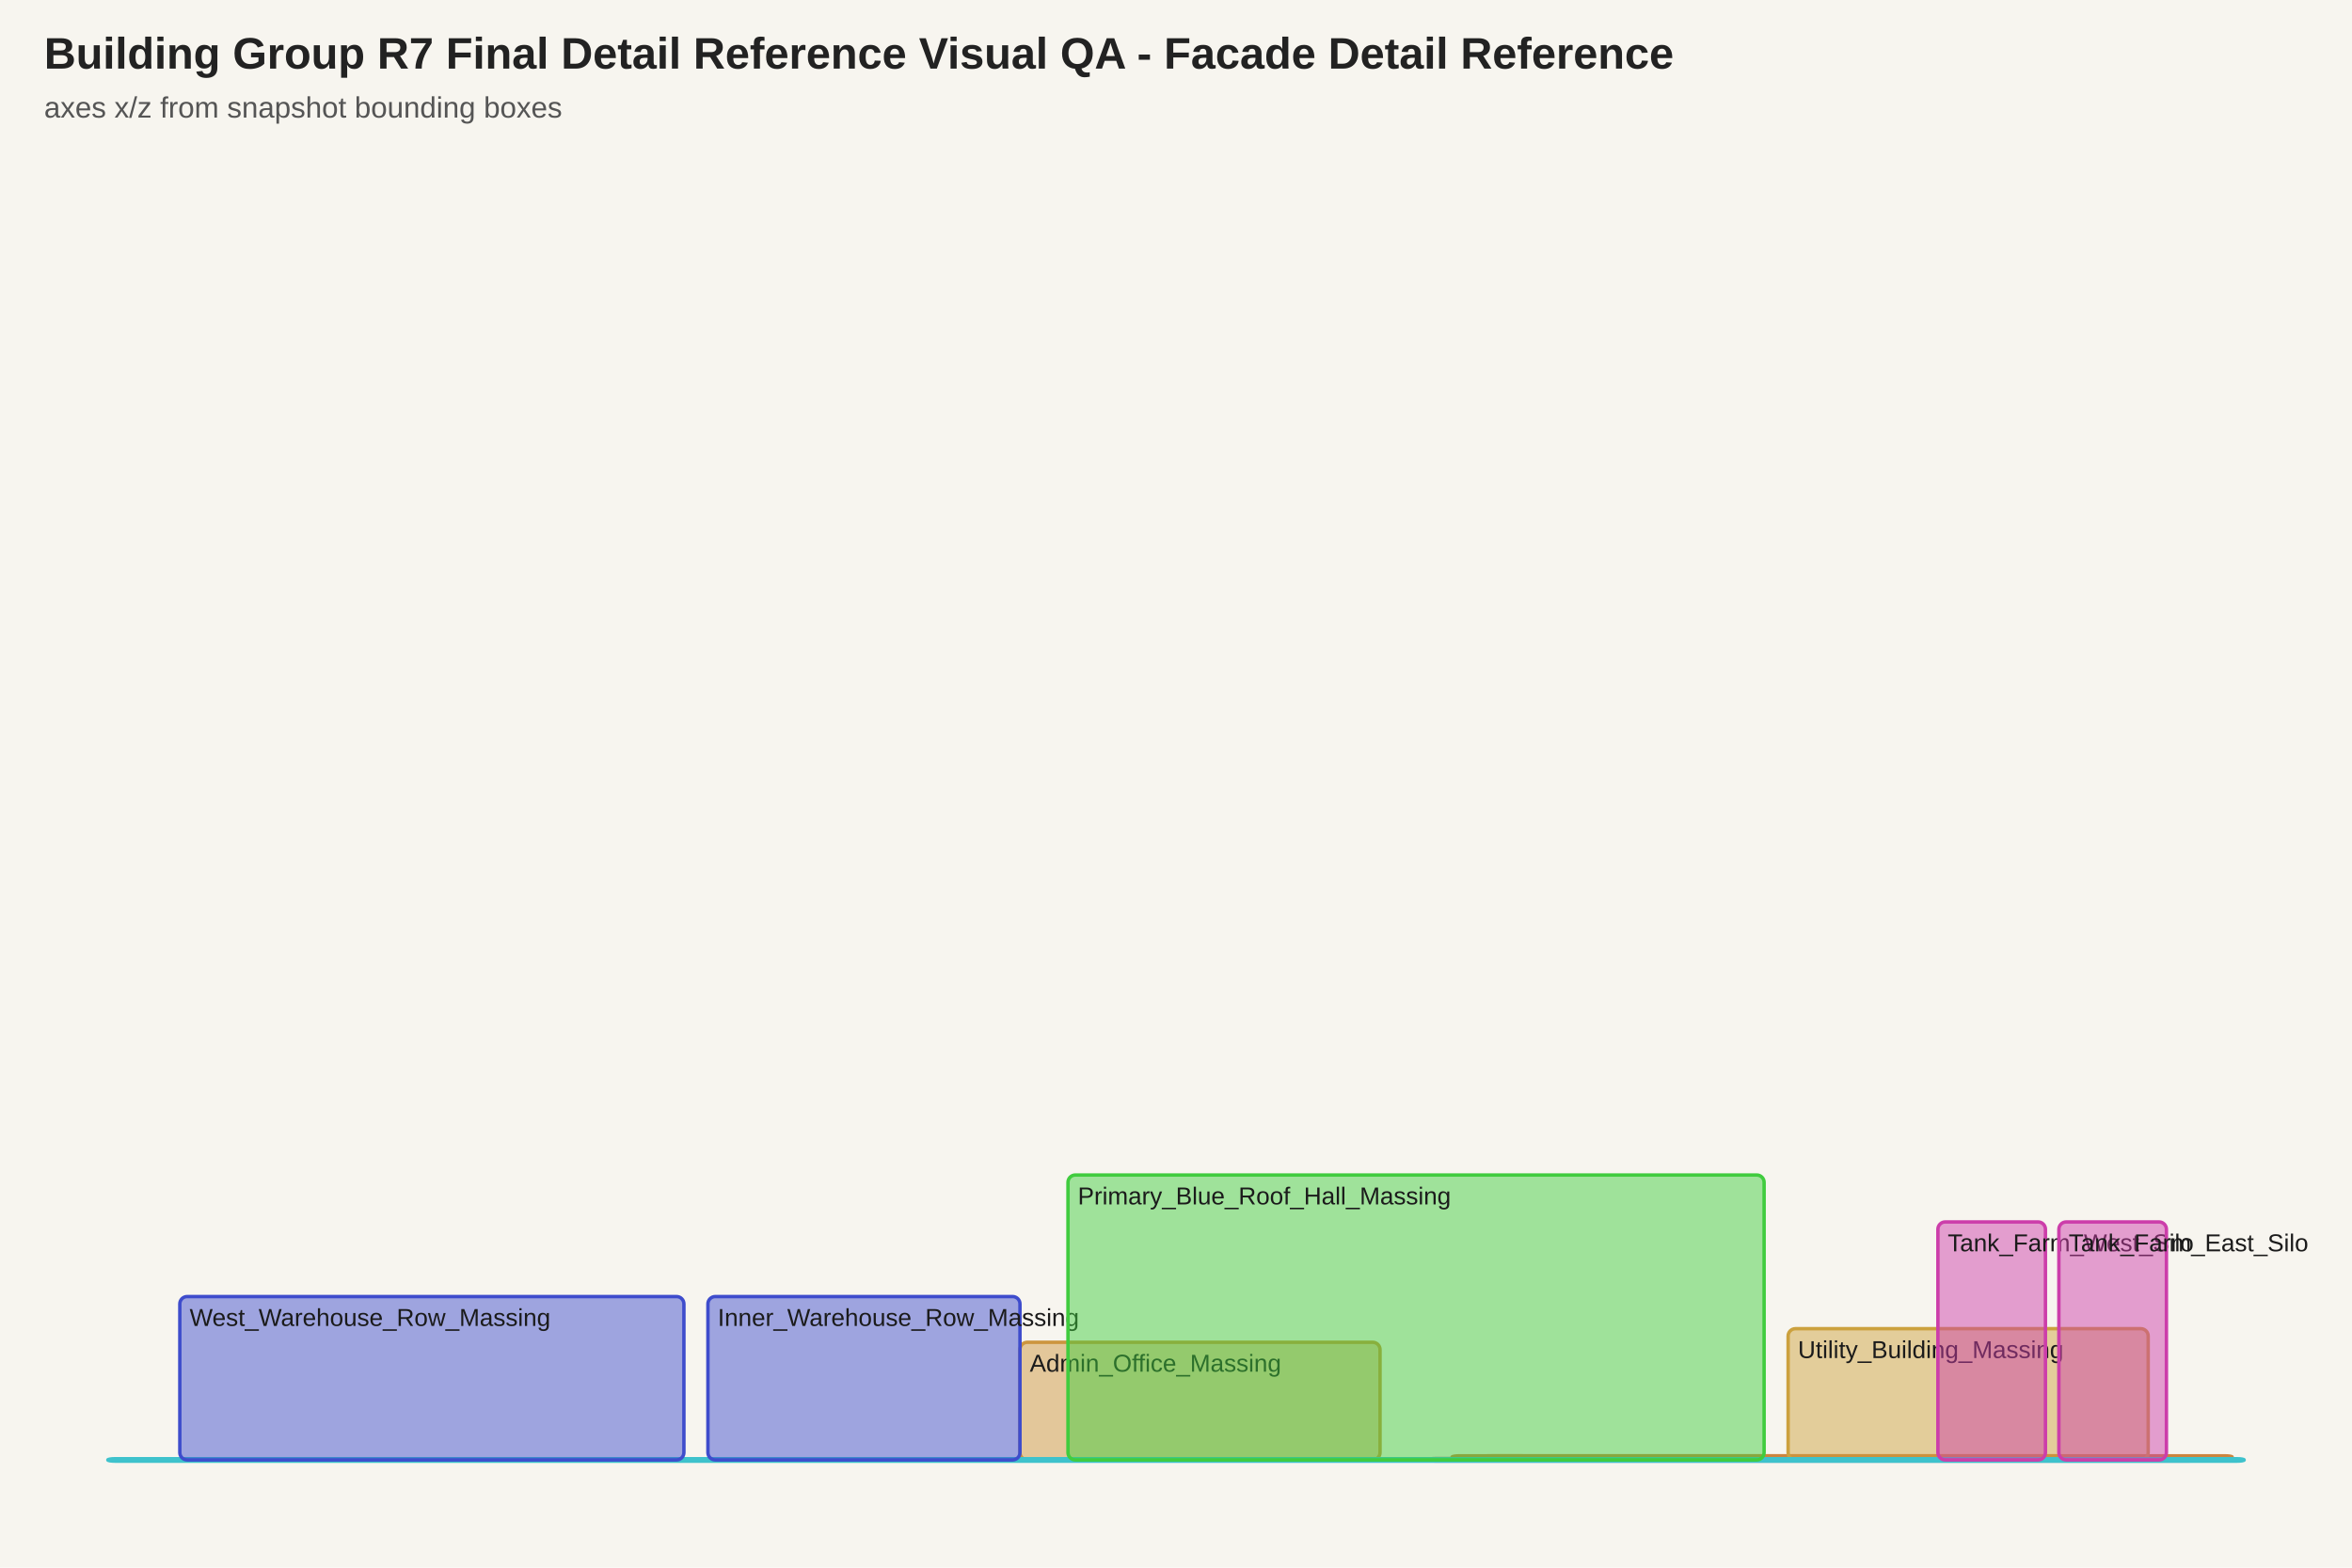
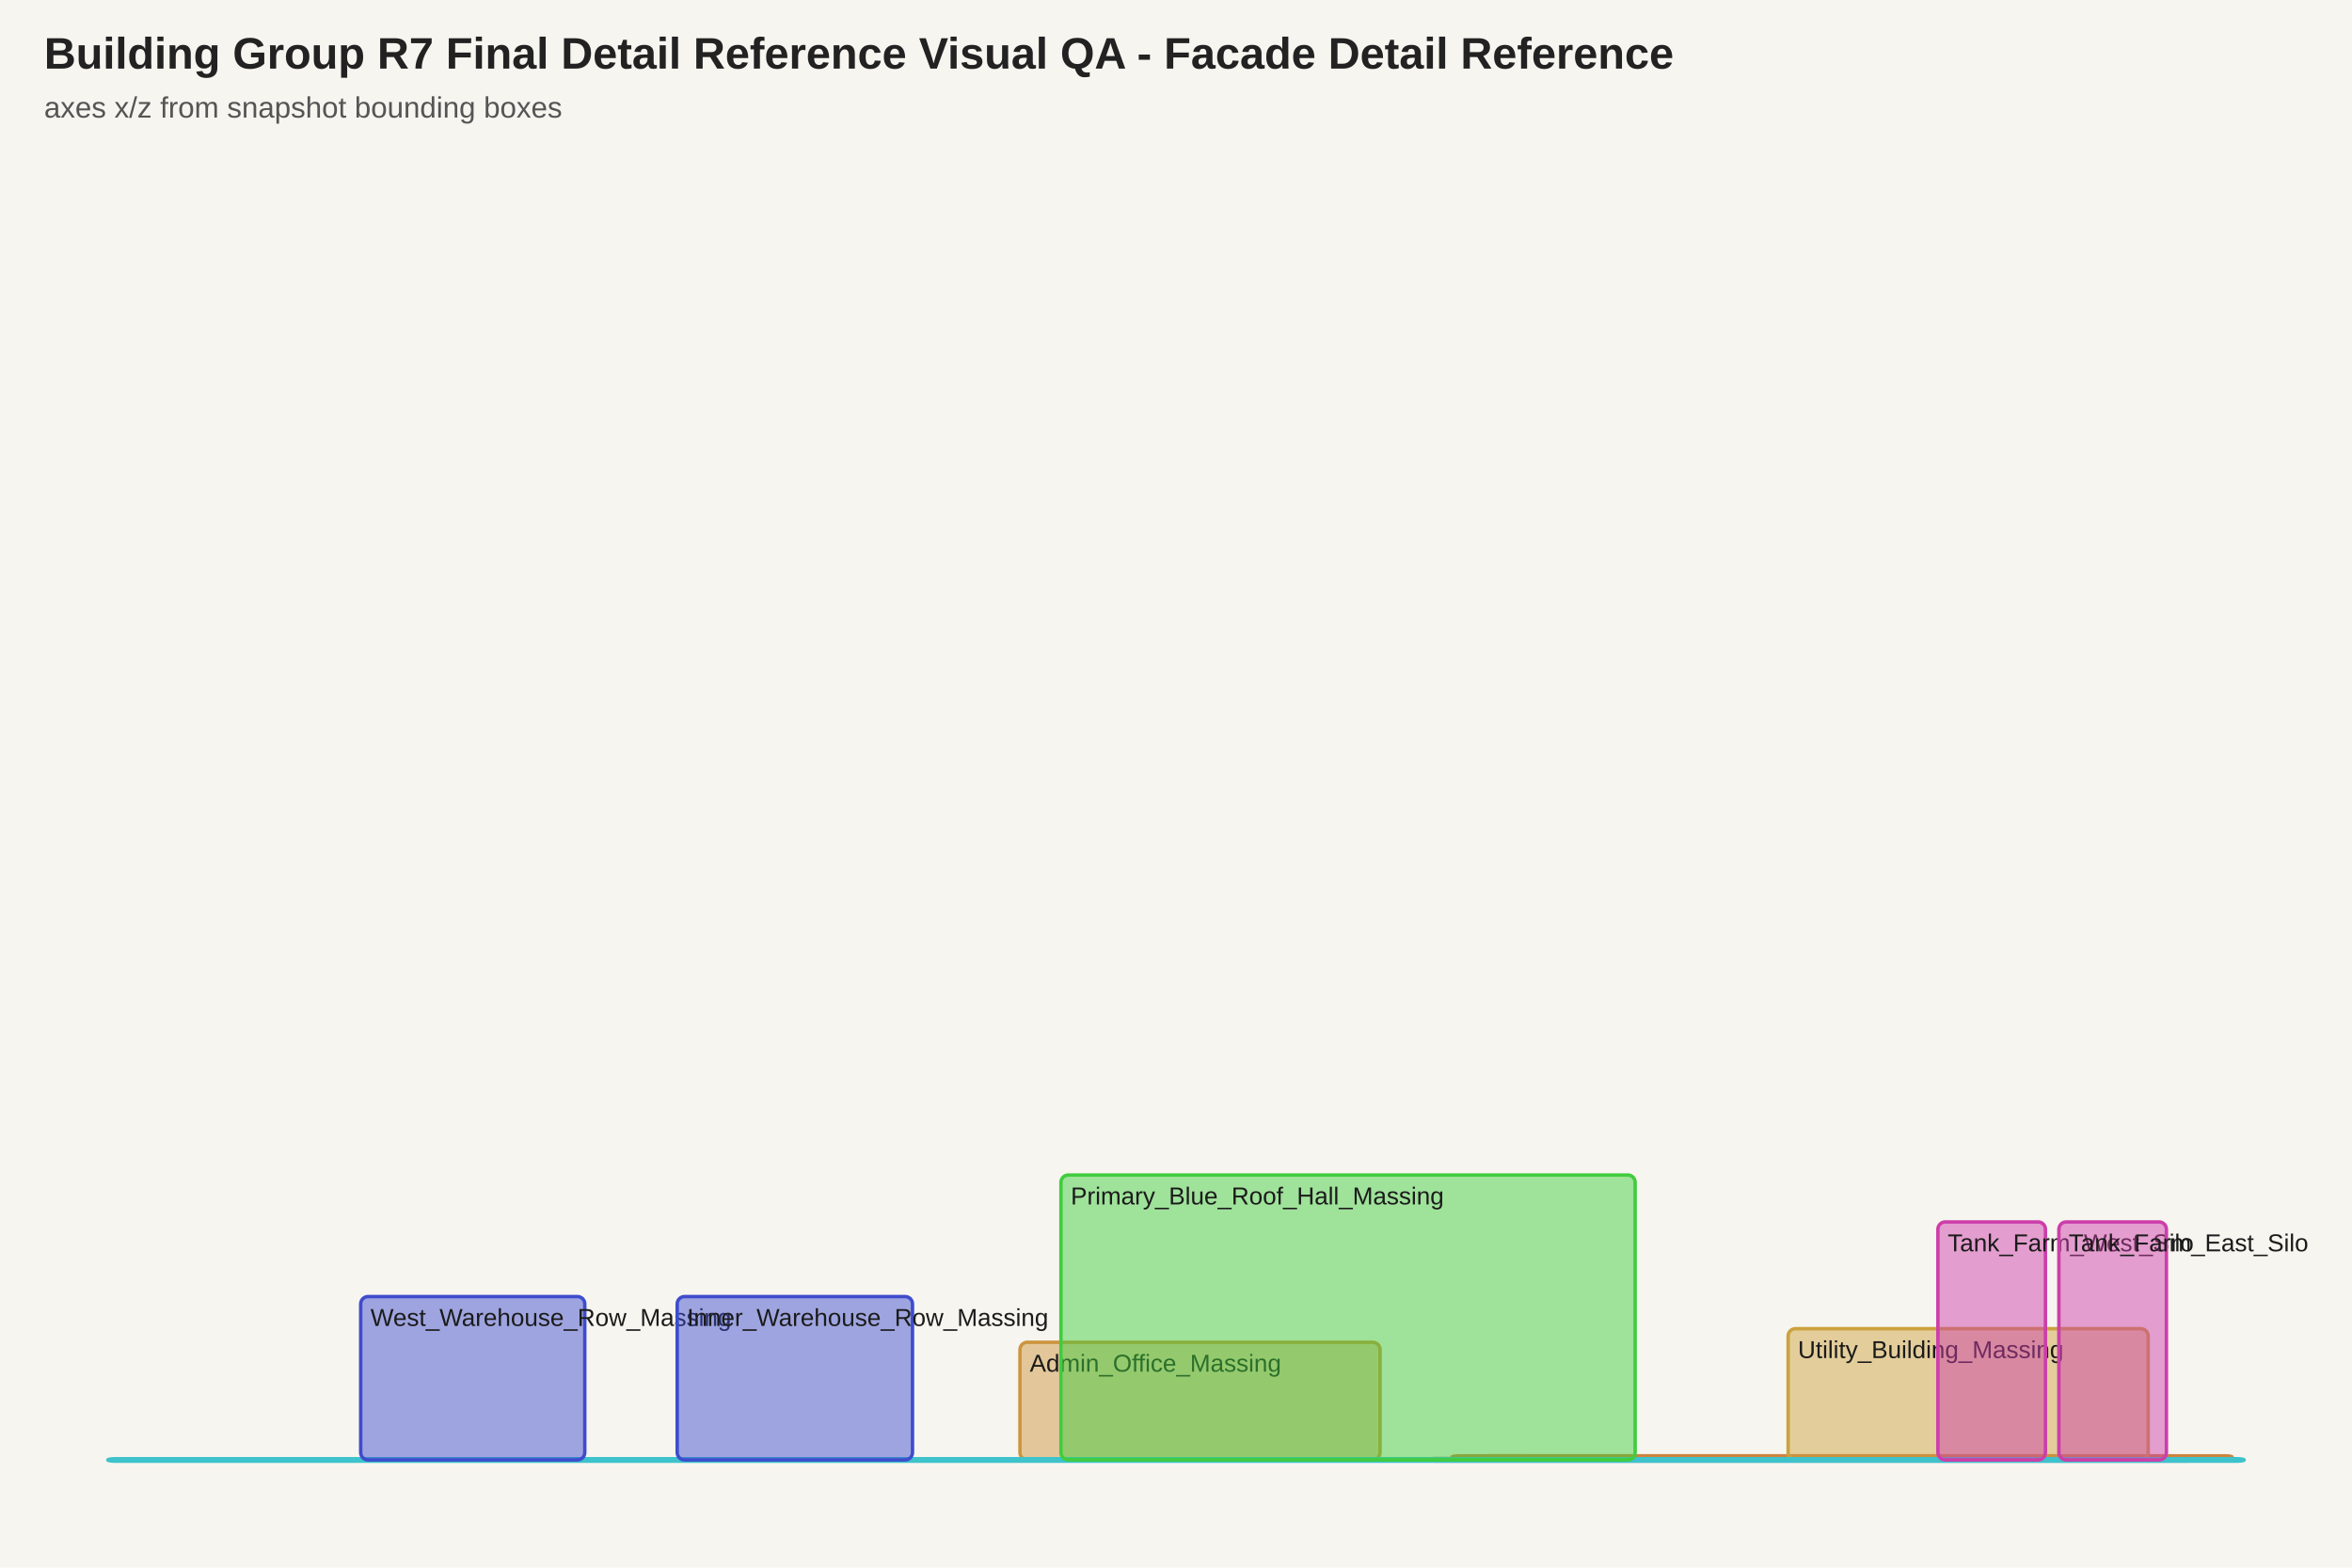
<svg xmlns="http://www.w3.org/2000/svg" width="960" height="640" viewBox="0 0 960 640" role="img" aria-label="Facade Detail Reference preview">
  <rect width="100%" height="100%" fill="#f7f5ef" />
  <text x="18" y="28" font-family="Arial, sans-serif" font-size="18" font-weight="700" fill="#222">Building Group R7 Final Detail Reference Visual QA - Facade Detail Reference</text>
  <text x="18" y="48" font-family="Arial, sans-serif" font-size="12" fill="#555">axes x/z from snapshot bounding boxes</text>
  <g font-family="Arial, sans-serif">
    <rect x="582.876" y="595.445" width="313.528" height="1" rx="3" fill="hsl(328 58% 52%)" fill-opacity="0.48" stroke="hsl(328 58% 52%)" stroke-width="1.4" />
    <rect x="592.674" y="594.334" width="284.135" height="1" rx="3" fill="hsl(30 58% 52%)" fill-opacity="0.48" stroke="hsl(30 58% 52%)" stroke-width="1.4" />
    <rect x="416.314" y="547.978" width="146.966" height="48.022" rx="3" fill="hsl(37 58% 52%)" fill-opacity="0.48" stroke="hsl(37 58% 52%)" stroke-width="1.4" />
    <text x="420.314" y="559.978" font-size="10" fill="#1b1b1b">Admin_Office_Massing</text>
    <rect x="604.427" y="594.334" width="239.068" height="1" rx="3" fill="hsl(30 58% 52%)" fill-opacity="0.48" stroke="hsl(30 58% 52%)" stroke-width="1.4" />
    <rect x="606.393" y="594.334" width="17.64" height="1" rx="3" fill="hsl(30 58% 52%)" fill-opacity="0.48" stroke="hsl(30 58% 52%)" stroke-width="1.4" />
    <rect x="867.011" y="594.334" width="44.096" height="1" rx="3" fill="hsl(30 58% 52%)" fill-opacity="0.48" stroke="hsl(30 58% 52%)" stroke-width="1.4" />
    <rect x="729.843" y="542.426" width="146.966" height="53.574" rx="3" fill="hsl(42 58% 52%)" fill-opacity="0.48" stroke="hsl(42 58% 52%)" stroke-width="1.4" />
    <text x="733.843" y="554.426" font-size="10" fill="#1b1b1b">Utility_Building_Massing</text>
    <rect x="44" y="595.514" width="872" height="1" rx="3" fill="hsl(184 58% 52%)" fill-opacity="0.48" stroke="hsl(184 58% 52%)" stroke-width="1.4" />
-     <rect x="73.393" y="529.31" width="205.753" height="66.69" rx="3" fill="hsl(234 58% 52%)" fill-opacity="0.48" stroke="hsl(234 58% 52%)" stroke-width="1.4" />
-     <text x="77.393" y="541.31" font-size="10" fill="#1b1b1b">West_Warehouse_Row_Massing</text>
-     <rect x="288.944" y="529.31" width="127.371" height="66.69" rx="3" fill="hsl(234 58% 52%)" fill-opacity="0.48" stroke="hsl(234 58% 52%)" stroke-width="1.4" />
-     <text x="292.944" y="541.31" font-size="10" fill="#1b1b1b">Inner_Warehouse_Row_Massing</text>
-     <rect x="435.91" y="479.692" width="284.135" height="116.308" rx="3" fill="hsl(119 58% 52%)" fill-opacity="0.48" stroke="hsl(119 58% 52%)" stroke-width="1.4" />
-     <text x="439.91" y="491.692" font-size="10" fill="#1b1b1b">Primary_Blue_Roof_Hall_Massing</text>
+     <rect x="147.225" y="529.31" width="91.461" height="66.69" rx="3" fill="hsl(234 58% 52%)" fill-opacity="0.48" stroke="hsl(234 58% 52%)" stroke-width="1.4" />
+     <text x="151.225" y="541.31" font-size="10" fill="#1b1b1b">West_Warehouse_Row_Massing</text>
+     <rect x="276.413" y="529.31" width="96.034" height="66.69" rx="3" fill="hsl(234 58% 52%)" fill-opacity="0.48" stroke="hsl(234 58% 52%)" stroke-width="1.4" />
+     <text x="280.413" y="541.31" font-size="10" fill="#1b1b1b">Inner_Warehouse_Row_Massing</text>
+     <rect x="433.04" y="479.692" width="234.369" height="116.308" rx="3" fill="hsl(119 58% 52%)" fill-opacity="0.48" stroke="hsl(119 58% 52%)" stroke-width="1.4" />
+     <text x="437.04" y="491.692" font-size="10" fill="#1b1b1b">Primary_Blue_Roof_Hall_Massing</text>
    <rect x="790.98" y="498.846" width="43.894" height="97.154" rx="3" fill="hsl(314 58% 52%)" fill-opacity="0.48" stroke="hsl(314 58% 52%)" stroke-width="1.4" />
    <text x="794.98" y="510.846" font-size="10" fill="#1b1b1b">Tank_Farm_West_Silo</text>
    <rect x="840.36" y="498.846" width="43.894" height="97.154" rx="3" fill="hsl(314 58% 52%)" fill-opacity="0.48" stroke="hsl(314 58% 52%)" stroke-width="1.4" />
    <text x="844.36" y="510.846" font-size="10" fill="#1b1b1b">Tank_Farm_East_Silo</text>
  </g>
</svg>
